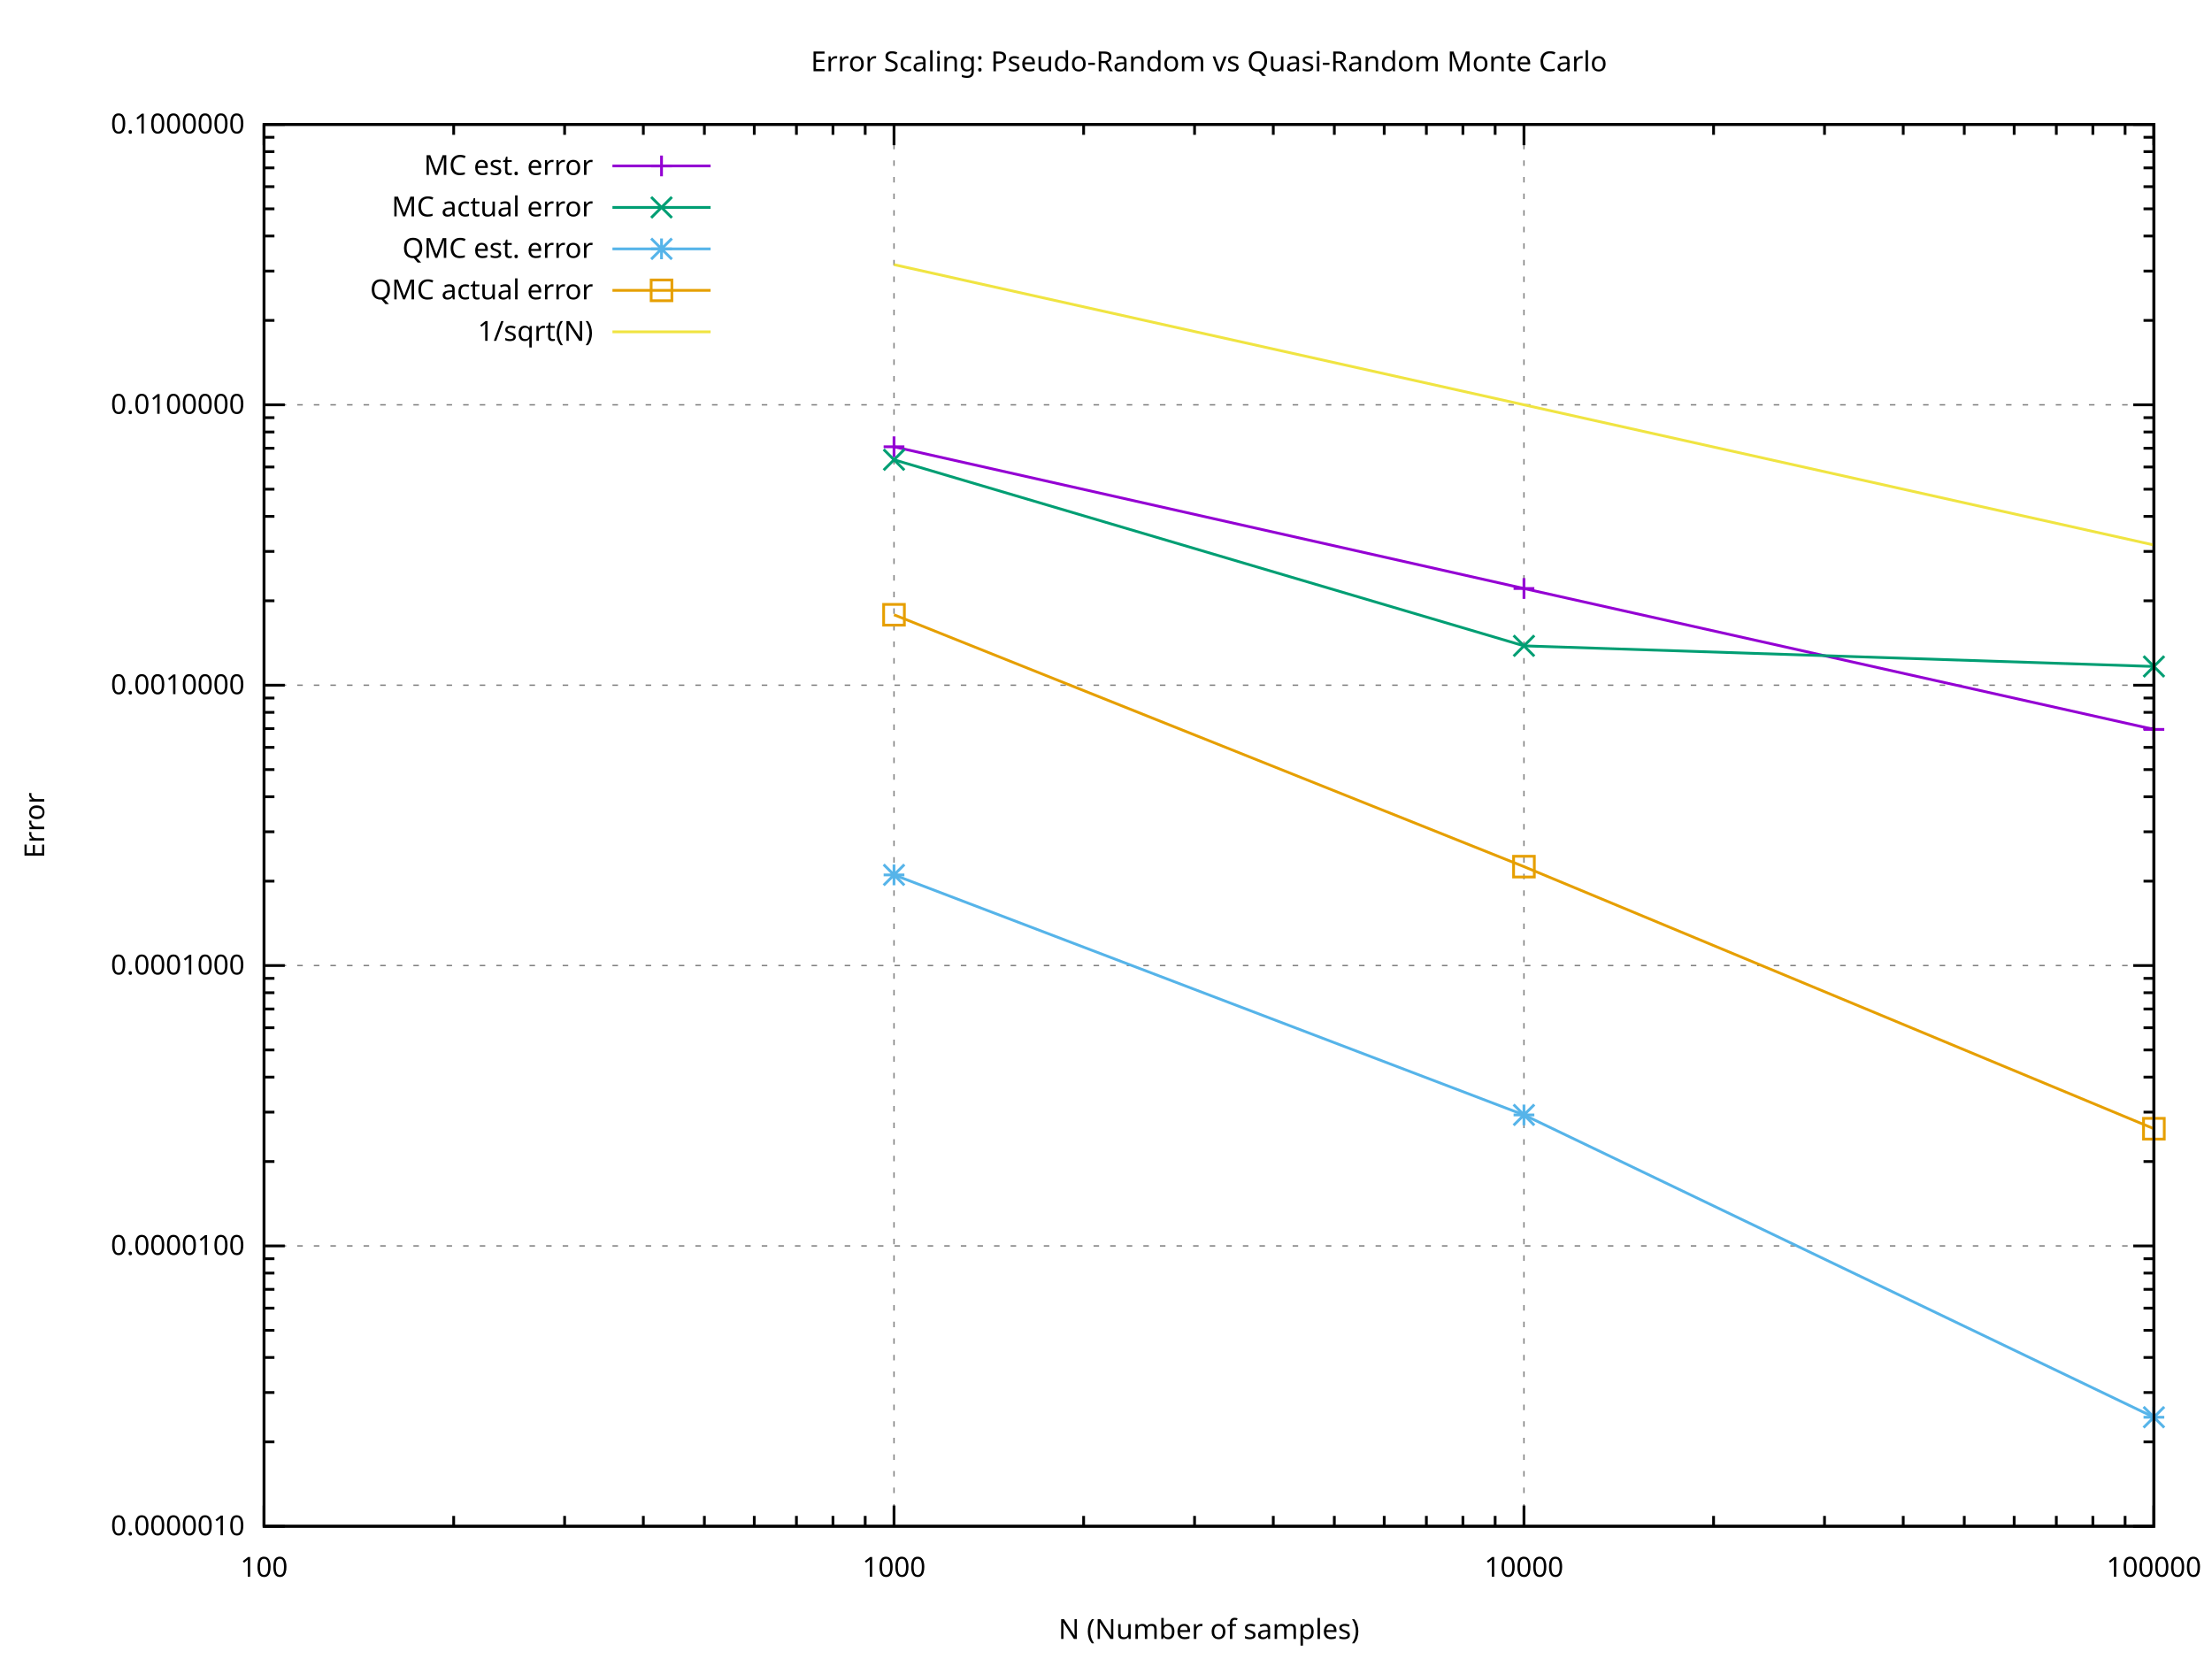
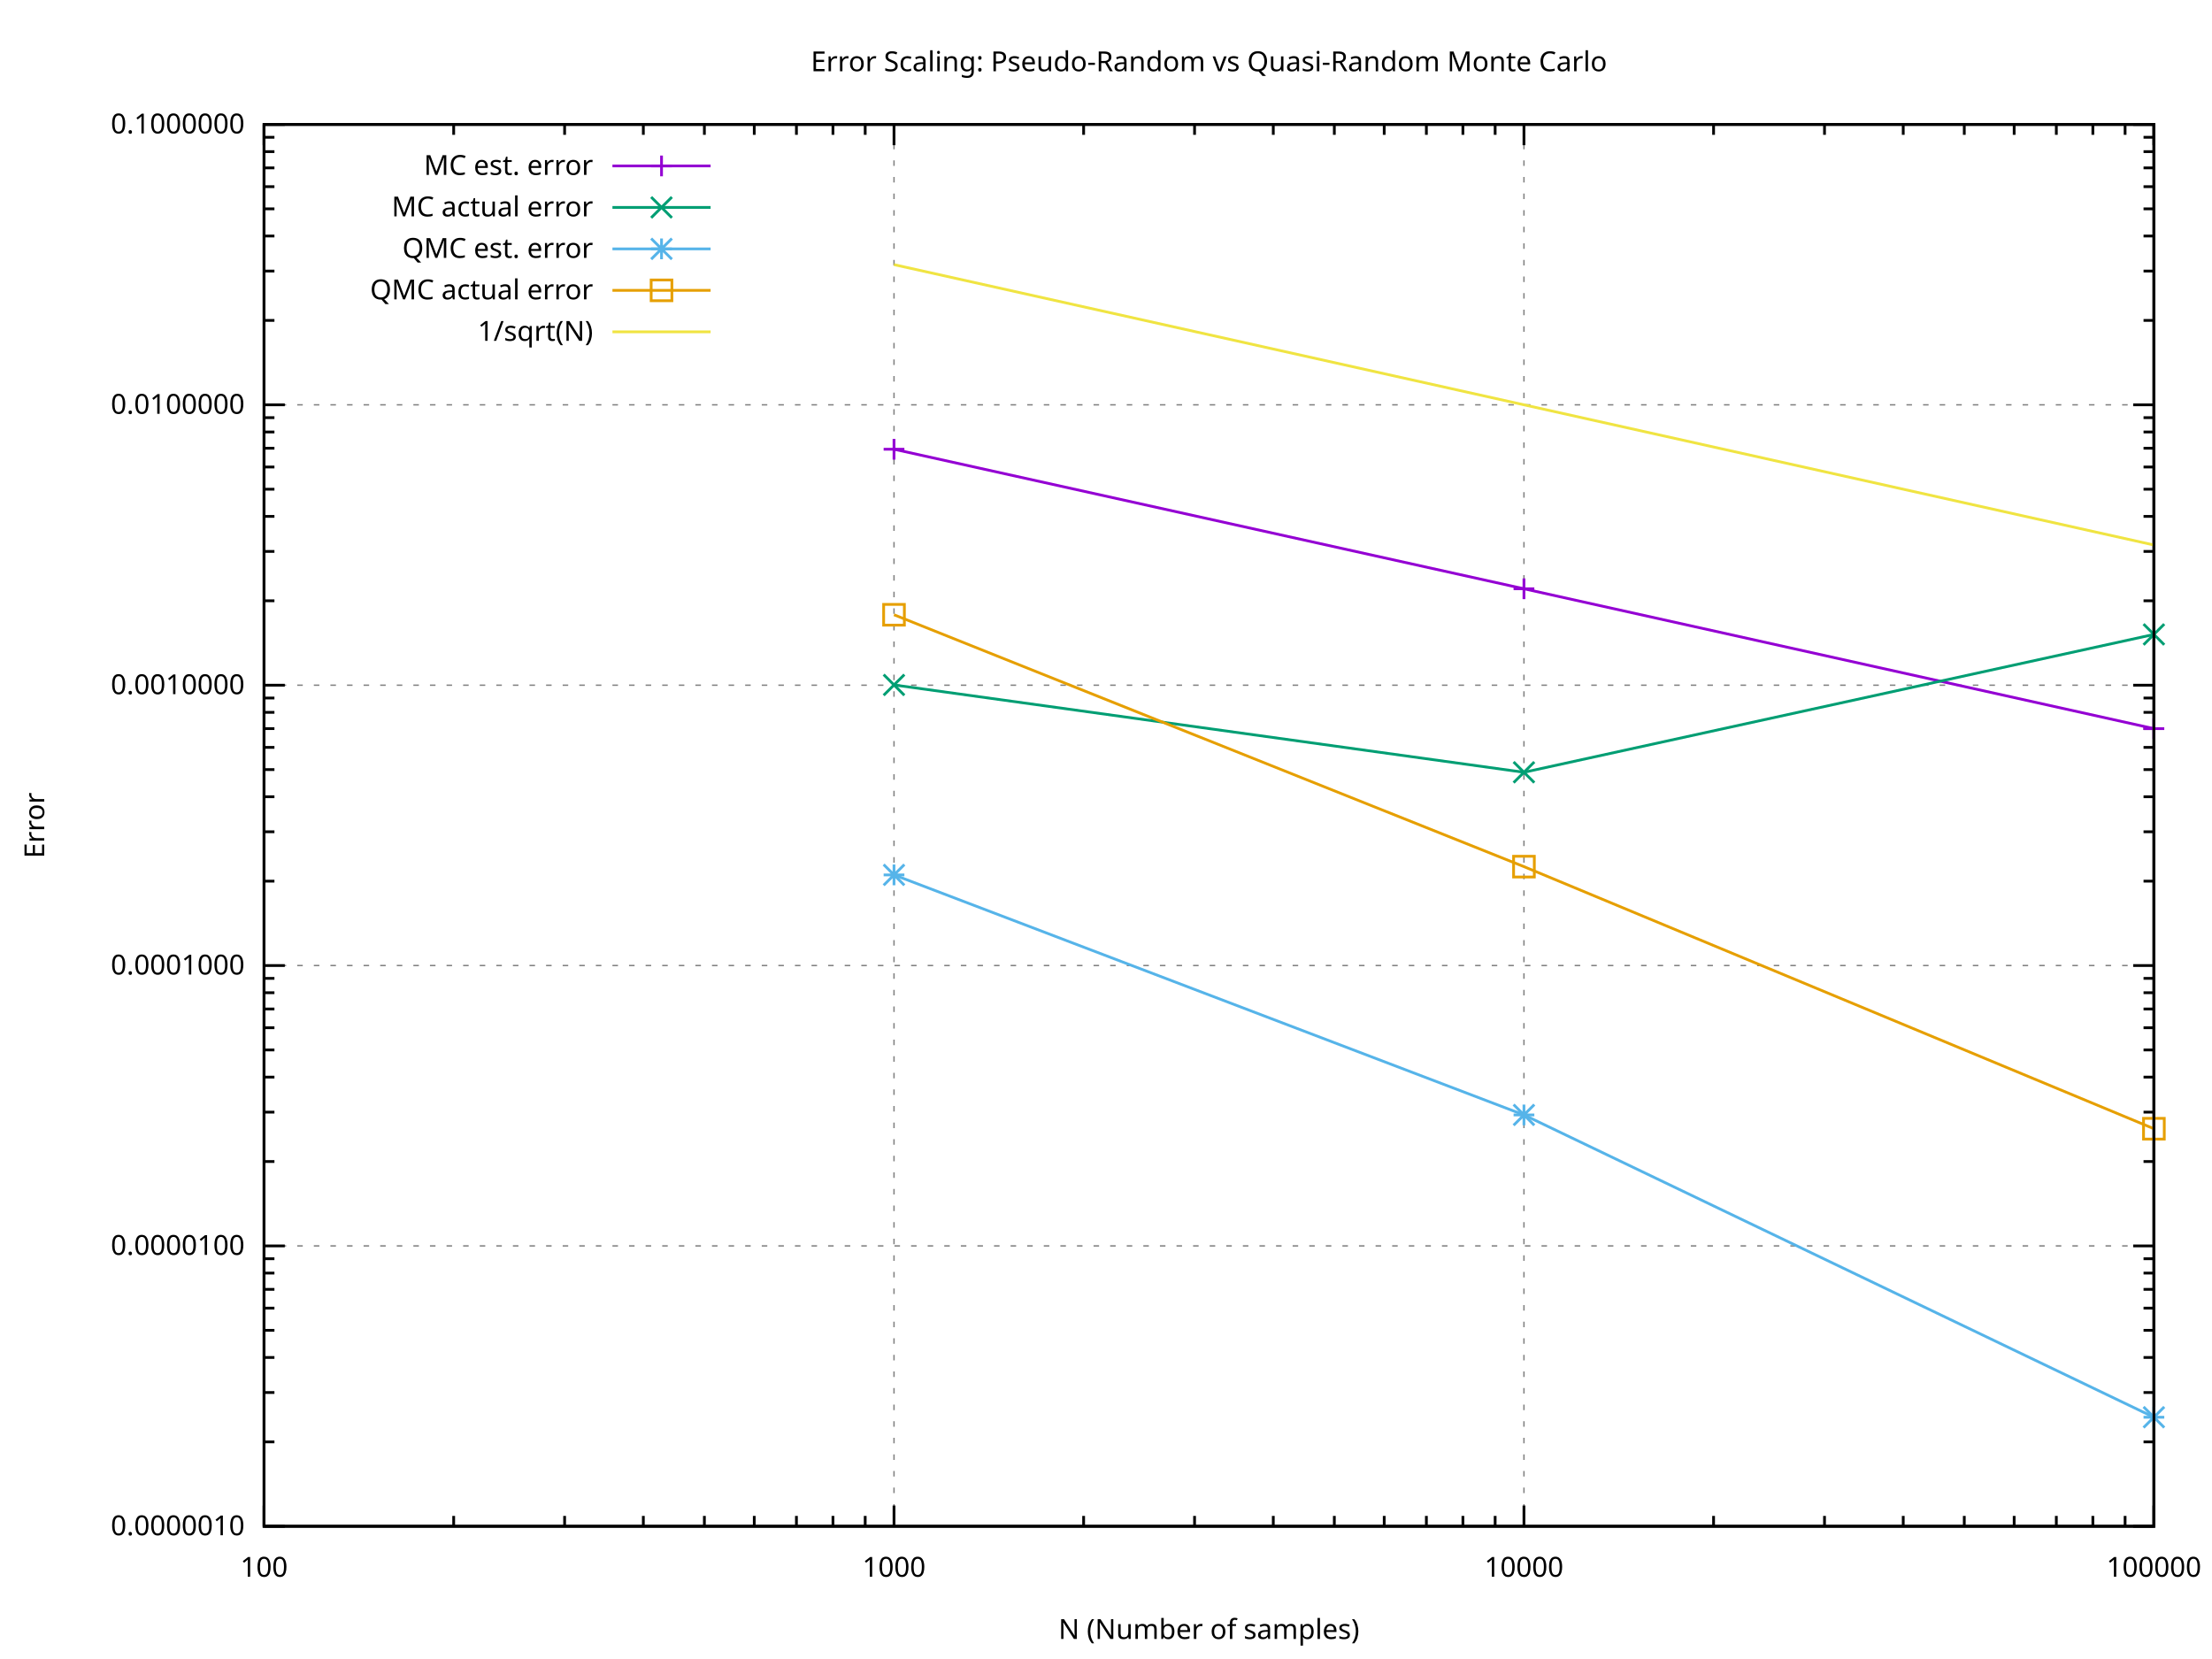
<svg xmlns="http://www.w3.org/2000/svg" xmlns:xlink="http://www.w3.org/1999/xlink" width="800" height="600" viewBox="0 0 800 600">
  <g id="gnuplot_canvas">
    <rect x="0" y="0" width="800" height="600" fill="#ffffff" />
    <defs>
      <circle id="gpDot" r="0.5" stroke-width="0.5" stroke="currentColor" />
      <path id="gpPt0" stroke-width="0.267" stroke="currentColor" d="M-1,0 h2 M0,-1 v2" />
      <path id="gpPt1" stroke-width="0.267" stroke="currentColor" d="M-1,-1 L1,1 M1,-1 L-1,1" />
      <path id="gpPt2" stroke-width="0.267" stroke="currentColor" d="M-1,0 L1,0 M0,-1 L0,1 M-1,-1 L1,1 M-1,1 L1,-1" />
      <rect id="gpPt3" stroke-width="0.267" stroke="currentColor" x="-1" y="-1" width="2" height="2" />
      <rect id="gpPt4" stroke-width="0.267" stroke="currentColor" fill="currentColor" x="-1" y="-1" width="2" height="2" />
      <circle id="gpPt5" stroke-width="0.267" stroke="currentColor" cx="0" cy="0" r="1" />
      <use xlink:href="#gpPt5" id="gpPt6" fill="currentColor" stroke="none" />
      <path id="gpPt7" stroke-width="0.267" stroke="currentColor" d="M0,-1.33 L-1.33,0.67 L1.33,0.67 z" />
      <use xlink:href="#gpPt7" id="gpPt8" fill="currentColor" stroke="none" />
      <use xlink:href="#gpPt7" id="gpPt9" stroke="currentColor" transform="rotate(180)" />
      <use xlink:href="#gpPt9" id="gpPt10" fill="currentColor" stroke="none" />
      <use xlink:href="#gpPt3" id="gpPt11" stroke="currentColor" transform="rotate(45)" />
      <use xlink:href="#gpPt11" id="gpPt12" fill="currentColor" stroke="none" />
      <path id="gpPt13" stroke-width="0.267" stroke="currentColor" d="M0,1.330 L1.265,0.411 L0.782,-1.067 L-0.782,-1.076 L-1.265,0.411 z" />
      <use xlink:href="#gpPt13" id="gpPt14" fill="currentColor" stroke="none" />
      <filter id="textbox" filterUnits="objectBoundingBox" x="0" y="0" height="1" width="1">
        <feFlood flood-color="#FFFFFF" flood-opacity="1" result="bgnd" />
        <feComposite in="SourceGraphic" in2="bgnd" operator="atop" />
      </filter>
      <filter id="greybox" filterUnits="objectBoundingBox" x="0" y="0" height="1" width="1">
        <feFlood flood-color="lightgrey" flood-opacity="1" result="grey" />
        <feComposite in="SourceGraphic" in2="grey" operator="atop" />
      </filter>
    </defs>
    <g fill="none" color="#FFFFFF" stroke="currentColor" stroke-width="1.00" stroke-linecap="butt" stroke-linejoin="miter">
</g>
    <g fill="none" color="black" stroke="currentColor" stroke-width="1.00" stroke-linecap="butt" stroke-linejoin="miter">
</g>
    <g fill="none" color="black" stroke="black" stroke-width="0.50" stroke-linecap="butt" stroke-linejoin="miter">
</g>
    <g fill="none" color="gray" stroke="currentColor" stroke-width="0.50" stroke-linecap="butt" stroke-linejoin="miter">
      <path stroke="gray" stroke-dasharray="2,4" class="gridline" d="M95.50,552.00 L778.99,552.00  " />
    </g>
    <g fill="none" color="gray" stroke="gray" stroke-width="1.00" stroke-linecap="butt" stroke-linejoin="miter">
</g>
    <g fill="none" color="black" stroke="currentColor" stroke-width="1.00" stroke-linecap="butt" stroke-linejoin="miter">
      <path stroke="black" d="M95.50,552.00 L103.00,552.00 M778.99,552.00 L771.49,552.00  " />
      <g transform="translate(88.50,555.25)" stroke="none" fill="black" font-family="Verdana" font-size="10.00" text-anchor="end">
        <text>
          <tspan font-family="Verdana">0.0000010</tspan>
        </text>
      </g>
    </g>
    <g fill="none" color="black" stroke="currentColor" stroke-width="1.00" stroke-linecap="butt" stroke-linejoin="miter">
      <path stroke="black" d="M95.50,521.48 L99.25,521.48 M778.99,521.48 L775.24,521.48 M95.50,503.62 L99.25,503.62 M778.99,503.62 L775.24,503.62   M95.50,490.95 L99.25,490.95 M778.99,490.95 L775.24,490.95 M95.50,481.13 L99.25,481.13 M778.99,481.13 L775.24,481.13   M95.50,473.10 L99.25,473.10 M778.99,473.10 L775.24,473.10 M95.50,466.31 L99.25,466.31 M778.99,466.31 L775.24,466.31   M95.50,460.43 L99.25,460.43 M778.99,460.43 L775.24,460.43 M95.50,455.24 L99.25,455.24 M778.99,455.24 L775.24,455.24    " />
    </g>
    <g fill="none" color="black" stroke="black" stroke-width="0.50" stroke-linecap="butt" stroke-linejoin="miter">
</g>
    <g fill="none" color="gray" stroke="currentColor" stroke-width="0.50" stroke-linecap="butt" stroke-linejoin="miter">
      <path stroke="gray" stroke-dasharray="2,4" class="gridline" d="M95.50,450.60 L778.99,450.60  " />
    </g>
    <g fill="none" color="gray" stroke="gray" stroke-width="1.00" stroke-linecap="butt" stroke-linejoin="miter">
</g>
    <g fill="none" color="black" stroke="currentColor" stroke-width="1.00" stroke-linecap="butt" stroke-linejoin="miter">
      <path stroke="black" d="M95.50,450.60 L103.00,450.60 M778.99,450.60 L771.49,450.60  " />
      <g transform="translate(88.50,453.85)" stroke="none" fill="black" font-family="Verdana" font-size="10.00" text-anchor="end">
        <text>
          <tspan font-family="Verdana">0.0000100</tspan>
        </text>
      </g>
    </g>
    <g fill="none" color="black" stroke="currentColor" stroke-width="1.00" stroke-linecap="butt" stroke-linejoin="miter">
      <path stroke="black" d="M95.50,420.08 L99.25,420.08 M778.99,420.08 L775.24,420.08 M95.50,402.22 L99.25,402.22 M778.99,402.22 L775.24,402.22   M95.50,389.55 L99.25,389.55 M778.99,389.55 L775.24,389.55 M95.50,379.73 L99.25,379.73 M778.99,379.73 L775.24,379.73   M95.50,371.70 L99.25,371.70 M778.99,371.70 L775.24,371.70 M95.50,364.91 L99.25,364.91 M778.99,364.91 L775.24,364.91   M95.50,359.03 L99.25,359.03 M778.99,359.03 L775.24,359.03 M95.50,353.84 L99.25,353.84 M778.99,353.84 L775.24,353.84    " />
    </g>
    <g fill="none" color="black" stroke="black" stroke-width="0.50" stroke-linecap="butt" stroke-linejoin="miter">
</g>
    <g fill="none" color="gray" stroke="currentColor" stroke-width="0.50" stroke-linecap="butt" stroke-linejoin="miter">
      <path stroke="gray" stroke-dasharray="2,4" class="gridline" d="M95.50,349.20 L778.99,349.20  " />
    </g>
    <g fill="none" color="gray" stroke="gray" stroke-width="1.00" stroke-linecap="butt" stroke-linejoin="miter">
</g>
    <g fill="none" color="black" stroke="currentColor" stroke-width="1.00" stroke-linecap="butt" stroke-linejoin="miter">
      <path stroke="black" d="M95.50,349.20 L103.00,349.20 M778.99,349.20 L771.49,349.20  " />
      <g transform="translate(88.50,352.45)" stroke="none" fill="black" font-family="Verdana" font-size="10.00" text-anchor="end">
        <text>
          <tspan font-family="Verdana">0.0001000</tspan>
        </text>
      </g>
    </g>
    <g fill="none" color="black" stroke="currentColor" stroke-width="1.00" stroke-linecap="butt" stroke-linejoin="miter">
      <path stroke="black" d="M95.50,318.68 L99.25,318.68 M778.99,318.68 L775.24,318.68 M95.50,300.82 L99.25,300.82 M778.99,300.82 L775.24,300.82   M95.50,288.16 L99.25,288.16 M778.99,288.16 L775.24,288.16 M95.50,278.33 L99.25,278.33 M778.99,278.33 L775.24,278.33   M95.50,270.30 L99.25,270.30 M778.99,270.30 L775.24,270.30 M95.50,263.51 L99.25,263.51 M778.99,263.51 L775.24,263.51   M95.50,257.63 L99.25,257.63 M778.99,257.63 L775.24,257.63 M95.50,252.45 L99.25,252.45 M778.99,252.45 L775.24,252.45    " />
    </g>
    <g fill="none" color="black" stroke="black" stroke-width="0.50" stroke-linecap="butt" stroke-linejoin="miter">
</g>
    <g fill="none" color="gray" stroke="currentColor" stroke-width="0.50" stroke-linecap="butt" stroke-linejoin="miter">
      <path stroke="gray" stroke-dasharray="2,4" class="gridline" d="M95.50,247.81 L778.99,247.81  " />
    </g>
    <g fill="none" color="gray" stroke="gray" stroke-width="1.00" stroke-linecap="butt" stroke-linejoin="miter">
</g>
    <g fill="none" color="black" stroke="currentColor" stroke-width="1.00" stroke-linecap="butt" stroke-linejoin="miter">
      <path stroke="black" d="M95.50,247.81 L103.00,247.81 M778.99,247.81 L771.49,247.81  " />
      <g transform="translate(88.50,251.06)" stroke="none" fill="black" font-family="Verdana" font-size="10.00" text-anchor="end">
        <text>
          <tspan font-family="Verdana">0.0010000</tspan>
        </text>
      </g>
    </g>
    <g fill="none" color="black" stroke="currentColor" stroke-width="1.00" stroke-linecap="butt" stroke-linejoin="miter">
      <path stroke="black" d="M95.50,217.28 L99.25,217.28 M778.99,217.28 L775.24,217.28 M95.50,199.43 L99.25,199.43 M778.99,199.43 L775.24,199.43   M95.50,186.76 L99.25,186.76 M778.99,186.76 L775.24,186.76 M95.50,176.93 L99.25,176.93 M778.99,176.93 L775.24,176.93   M95.50,168.90 L99.25,168.90 M778.99,168.90 L775.24,168.90 M95.50,162.11 L99.25,162.11 M778.99,162.11 L775.24,162.11   M95.50,156.23 L99.25,156.23 M778.99,156.23 L775.24,156.23 M95.50,151.05 L99.25,151.05 M778.99,151.05 L775.24,151.05    " />
    </g>
    <g fill="none" color="black" stroke="black" stroke-width="0.50" stroke-linecap="butt" stroke-linejoin="miter">
</g>
    <g fill="none" color="gray" stroke="currentColor" stroke-width="0.50" stroke-linecap="butt" stroke-linejoin="miter">
      <path stroke="gray" stroke-dasharray="2,4" class="gridline" d="M95.50,146.41 L778.99,146.41  " />
    </g>
    <g fill="none" color="gray" stroke="gray" stroke-width="1.00" stroke-linecap="butt" stroke-linejoin="miter">
</g>
    <g fill="none" color="black" stroke="currentColor" stroke-width="1.00" stroke-linecap="butt" stroke-linejoin="miter">
      <path stroke="black" d="M95.50,146.41 L103.00,146.41 M778.99,146.41 L771.49,146.41  " />
      <g transform="translate(88.50,149.66)" stroke="none" fill="black" font-family="Verdana" font-size="10.00" text-anchor="end">
        <text>
          <tspan font-family="Verdana">0.0100000</tspan>
        </text>
      </g>
    </g>
    <g fill="none" color="black" stroke="currentColor" stroke-width="1.00" stroke-linecap="butt" stroke-linejoin="miter">
      <path stroke="black" d="M95.50,115.88 L99.25,115.88 M778.99,115.88 L775.24,115.88 M95.50,98.03 L99.25,98.03 M778.99,98.03 L775.24,98.03   M95.50,85.36 L99.25,85.36 M778.99,85.36 L775.24,85.36 M95.50,75.53 L99.25,75.53 M778.99,75.53 L775.24,75.53   M95.50,67.51 L99.25,67.51 M778.99,67.51 L775.24,67.51 M95.50,60.72 L99.25,60.72 M778.99,60.72 L775.24,60.72   M95.50,54.84 L99.25,54.84 M778.99,54.84 L775.24,54.84 M95.50,49.65 L99.25,49.65 M778.99,49.65 L775.24,49.65    " />
    </g>
    <g fill="none" color="black" stroke="black" stroke-width="0.50" stroke-linecap="butt" stroke-linejoin="miter">
</g>
    <g fill="none" color="gray" stroke="currentColor" stroke-width="0.50" stroke-linecap="butt" stroke-linejoin="miter">
      <path stroke="gray" stroke-dasharray="2,4" class="gridline" d="M95.50,45.01 L778.99,45.01  " />
    </g>
    <g fill="none" color="gray" stroke="gray" stroke-width="1.00" stroke-linecap="butt" stroke-linejoin="miter">
</g>
    <g fill="none" color="black" stroke="currentColor" stroke-width="1.00" stroke-linecap="butt" stroke-linejoin="miter">
      <path stroke="black" d="M95.50,45.01 L103.00,45.01 M778.99,45.01 L771.49,45.01  " />
      <g transform="translate(88.50,48.26)" stroke="none" fill="black" font-family="Verdana" font-size="10.00" text-anchor="end">
        <text>
          <tspan font-family="Verdana">0.1000000</tspan>
        </text>
      </g>
    </g>
    <g fill="none" color="black" stroke="currentColor" stroke-width="1.00" stroke-linecap="butt" stroke-linejoin="miter">
</g>
    <g fill="none" color="black" stroke="black" stroke-width="0.50" stroke-linecap="butt" stroke-linejoin="miter">
</g>
    <g fill="none" color="gray" stroke="currentColor" stroke-width="0.50" stroke-linecap="butt" stroke-linejoin="miter">
      <path stroke="gray" stroke-dasharray="2,4" class="gridline" d="M95.50,552.00 L95.50,45.01  " />
    </g>
    <g fill="none" color="gray" stroke="gray" stroke-width="1.00" stroke-linecap="butt" stroke-linejoin="miter">
</g>
    <g fill="none" color="black" stroke="currentColor" stroke-width="1.00" stroke-linecap="butt" stroke-linejoin="miter">
      <path stroke="black" d="M95.50,552.00 L95.50,544.50 M95.50,45.01 L95.50,52.51  " />
      <g transform="translate(95.50,570.25)" stroke="none" fill="black" font-family="Verdana" font-size="10.00" text-anchor="middle">
        <text>
          <tspan font-family="Verdana"> 100</tspan>
        </text>
      </g>
    </g>
    <g fill="none" color="black" stroke="currentColor" stroke-width="1.00" stroke-linecap="butt" stroke-linejoin="miter">
      <path stroke="black" d="M164.08,552.00 L164.08,548.25 M164.08,45.01 L164.08,48.76 M204.20,552.00 L204.20,548.25 M204.20,45.01 L204.20,48.76   M232.67,552.00 L232.67,548.25 M232.67,45.01 L232.67,48.76 M254.75,552.00 L254.75,548.25 M254.75,45.01 L254.75,48.76   M272.79,552.00 L272.79,548.25 M272.79,45.01 L272.79,48.76 M288.04,552.00 L288.04,548.25 M288.04,45.01 L288.04,48.76   M301.25,552.00 L301.25,548.25 M301.25,45.01 L301.25,48.76 M312.91,552.00 L312.91,548.25 M312.91,45.01 L312.91,48.76    " />
    </g>
    <g fill="none" color="black" stroke="black" stroke-width="0.50" stroke-linecap="butt" stroke-linejoin="miter">
</g>
    <g fill="none" color="gray" stroke="currentColor" stroke-width="0.50" stroke-linecap="butt" stroke-linejoin="miter">
      <path stroke="gray" stroke-dasharray="2,4" class="gridline" d="M323.33,552.00 L323.33,45.01  " />
    </g>
    <g fill="none" color="gray" stroke="gray" stroke-width="1.00" stroke-linecap="butt" stroke-linejoin="miter">
</g>
    <g fill="none" color="black" stroke="currentColor" stroke-width="1.00" stroke-linecap="butt" stroke-linejoin="miter">
      <path stroke="black" d="M323.33,552.00 L323.33,544.50 M323.33,45.01 L323.33,52.51  " />
      <g transform="translate(323.33,570.25)" stroke="none" fill="black" font-family="Verdana" font-size="10.00" text-anchor="middle">
        <text>
          <tspan font-family="Verdana"> 1000</tspan>
        </text>
      </g>
    </g>
    <g fill="none" color="black" stroke="currentColor" stroke-width="1.00" stroke-linecap="butt" stroke-linejoin="miter">
      <path stroke="black" d="M391.91,552.00 L391.91,548.25 M391.91,45.01 L391.91,48.76 M432.03,552.00 L432.03,548.25 M432.03,45.01 L432.03,48.76   M460.50,552.00 L460.50,548.25 M460.50,45.01 L460.50,48.76 M482.58,552.00 L482.58,548.25 M482.58,45.01 L482.58,48.76   M500.62,552.00 L500.62,548.25 M500.62,45.01 L500.62,48.76 M515.87,552.00 L515.87,548.25 M515.87,45.01 L515.87,48.76   M529.08,552.00 L529.08,548.25 M529.08,45.01 L529.08,48.76 M540.74,552.00 L540.74,548.25 M540.74,45.01 L540.74,48.76    " />
    </g>
    <g fill="none" color="black" stroke="black" stroke-width="0.50" stroke-linecap="butt" stroke-linejoin="miter">
</g>
    <g fill="none" color="gray" stroke="currentColor" stroke-width="0.50" stroke-linecap="butt" stroke-linejoin="miter">
      <path stroke="gray" stroke-dasharray="2,4" class="gridline" d="M551.16,552.00 L551.16,45.01  " />
    </g>
    <g fill="none" color="gray" stroke="gray" stroke-width="1.00" stroke-linecap="butt" stroke-linejoin="miter">
</g>
    <g fill="none" color="black" stroke="currentColor" stroke-width="1.00" stroke-linecap="butt" stroke-linejoin="miter">
      <path stroke="black" d="M551.16,552.00 L551.16,544.50 M551.16,45.01 L551.16,52.51  " />
      <g transform="translate(551.16,570.25)" stroke="none" fill="black" font-family="Verdana" font-size="10.00" text-anchor="middle">
        <text>
          <tspan font-family="Verdana"> 10000</tspan>
        </text>
      </g>
    </g>
    <g fill="none" color="black" stroke="currentColor" stroke-width="1.00" stroke-linecap="butt" stroke-linejoin="miter">
      <path stroke="black" d="M619.74,552.00 L619.74,548.25 M619.74,45.01 L619.74,48.76 M659.86,552.00 L659.86,548.25 M659.86,45.01 L659.86,48.76   M688.33,552.00 L688.33,548.25 M688.33,45.01 L688.33,48.76 M710.41,552.00 L710.41,548.25 M710.41,45.01 L710.41,48.76   M728.45,552.00 L728.45,548.25 M728.45,45.01 L728.45,48.76 M743.70,552.00 L743.70,548.25 M743.70,45.01 L743.70,48.76   M756.91,552.00 L756.91,548.25 M756.91,45.01 L756.91,48.76 M768.57,552.00 L768.57,548.25 M768.57,45.01 L768.57,48.76    " />
    </g>
    <g fill="none" color="black" stroke="black" stroke-width="0.50" stroke-linecap="butt" stroke-linejoin="miter">
</g>
    <g fill="none" color="gray" stroke="currentColor" stroke-width="0.50" stroke-linecap="butt" stroke-linejoin="miter">
      <path stroke="gray" stroke-dasharray="2,4" class="gridline" d="M778.99,552.00 L778.99,45.01  " />
    </g>
    <g fill="none" color="gray" stroke="gray" stroke-width="1.00" stroke-linecap="butt" stroke-linejoin="miter">
</g>
    <g fill="none" color="black" stroke="currentColor" stroke-width="1.00" stroke-linecap="butt" stroke-linejoin="miter">
      <path stroke="black" d="M778.99,552.00 L778.99,544.50 M778.99,45.01 L778.99,52.51  " />
      <g transform="translate(778.99,570.25)" stroke="none" fill="black" font-family="Verdana" font-size="10.00" text-anchor="middle">
        <text>
          <tspan font-family="Verdana"> 100000</tspan>
        </text>
      </g>
    </g>
    <g fill="none" color="black" stroke="currentColor" stroke-width="1.00" stroke-linecap="butt" stroke-linejoin="miter">
</g>
    <g fill="none" color="black" stroke="currentColor" stroke-width="1.00" stroke-linecap="butt" stroke-linejoin="miter">
      <path stroke="black" d="M95.50,45.01 L95.50,552.00 L778.99,552.00 L778.99,45.01 L95.50,45.01 Z  " />
    </g>
    <g fill="none" color="black" stroke="currentColor" stroke-width="1.00" stroke-linecap="butt" stroke-linejoin="miter">
</g>
    <g id="gnuplot_plot_1">
      <g fill="none" color="black" stroke="currentColor" stroke-width="1.00" stroke-linecap="butt" stroke-linejoin="miter">
        <g transform="translate(214.50,63.26)" stroke="none" fill="black" font-family="Verdana" font-size="10.00" text-anchor="end">
          <text>
            <tspan font-family="Verdana">MC est. error</tspan>
          </text>
        </g>
      </g>
      <g fill="none" color="black" stroke="currentColor" stroke-width="1.00" stroke-linecap="butt" stroke-linejoin="miter">
-         <path stroke="rgb(148,   0, 211)" d="M221.50,60.01 L257.00,60.01 M323.33,161.58 L551.16,212.84 L778.99,263.80  " />
-         <use xlink:href="#gpPt0" transform="translate(323.33,161.58) scale(3.75)" color="rgb(148,   0, 211)" />
-         <use xlink:href="#gpPt0" transform="translate(551.16,212.84) scale(3.75)" color="rgb(148,   0, 211)" />
-         <use xlink:href="#gpPt0" transform="translate(778.99,263.80) scale(3.75)" color="rgb(148,   0, 211)" />
+         <path stroke="rgb(148,   0, 211)" d="M221.50,60.01 L257.00,60.01 M323.33,162.47 L551.16,212.94 L778.99,263.52  " />
+         <use xlink:href="#gpPt0" transform="translate(323.33,162.47) scale(3.75)" color="rgb(148,   0, 211)" />
+         <use xlink:href="#gpPt0" transform="translate(551.16,212.94) scale(3.75)" color="rgb(148,   0, 211)" />
+         <use xlink:href="#gpPt0" transform="translate(778.99,263.52) scale(3.75)" color="rgb(148,   0, 211)" />
        <use xlink:href="#gpPt0" transform="translate(239.25,60.01) scale(3.75)" color="rgb(148,   0, 211)" />
      </g>
    </g>
    <g id="gnuplot_plot_2">
      <g fill="none" color="black" stroke="currentColor" stroke-width="1.00" stroke-linecap="butt" stroke-linejoin="miter">
        <g transform="translate(214.50,78.26)" stroke="none" fill="black" font-family="Verdana" font-size="10.00" text-anchor="end">
          <text>
            <tspan font-family="Verdana">MC actual error</tspan>
          </text>
        </g>
      </g>
      <g fill="none" color="black" stroke="currentColor" stroke-width="1.00" stroke-linecap="butt" stroke-linejoin="miter">
-         <path stroke="rgb(  0, 158, 115)" d="M221.50,75.01 L257.00,75.01 M323.33,166.28 L551.16,233.58 L778.99,241.04  " />
-         <use xlink:href="#gpPt1" transform="translate(323.33,166.28) scale(3.75)" color="rgb(  0, 158, 115)" />
-         <use xlink:href="#gpPt1" transform="translate(551.16,233.58) scale(3.75)" color="rgb(  0, 158, 115)" />
-         <use xlink:href="#gpPt1" transform="translate(778.99,241.04) scale(3.75)" color="rgb(  0, 158, 115)" />
+         <path stroke="rgb(  0, 158, 115)" d="M221.50,75.01 L257.00,75.01 M323.33,247.72 L551.16,279.31 L778.99,229.45  " />
+         <use xlink:href="#gpPt1" transform="translate(323.33,247.72) scale(3.75)" color="rgb(  0, 158, 115)" />
+         <use xlink:href="#gpPt1" transform="translate(551.16,279.31) scale(3.75)" color="rgb(  0, 158, 115)" />
+         <use xlink:href="#gpPt1" transform="translate(778.99,229.45) scale(3.75)" color="rgb(  0, 158, 115)" />
        <use xlink:href="#gpPt1" transform="translate(239.25,75.01) scale(3.75)" color="rgb(  0, 158, 115)" />
      </g>
    </g>
    <g id="gnuplot_plot_3">
      <g fill="none" color="black" stroke="currentColor" stroke-width="1.00" stroke-linecap="butt" stroke-linejoin="miter">
        <g transform="translate(214.50,93.26)" stroke="none" fill="black" font-family="Verdana" font-size="10.00" text-anchor="end">
          <text>
            <tspan font-family="Verdana">QMC est. error</tspan>
          </text>
        </g>
      </g>
      <g fill="none" color="black" stroke="currentColor" stroke-width="1.00" stroke-linecap="butt" stroke-linejoin="miter">
        <path stroke="rgb( 86, 180, 233)" d="M221.50,90.01 L257.00,90.01 M323.33,316.42 L551.16,403.23 L778.99,512.56  " />
        <use xlink:href="#gpPt2" transform="translate(323.33,316.42) scale(3.75)" color="rgb( 86, 180, 233)" />
        <use xlink:href="#gpPt2" transform="translate(551.16,403.23) scale(3.75)" color="rgb( 86, 180, 233)" />
        <use xlink:href="#gpPt2" transform="translate(778.99,512.56) scale(3.75)" color="rgb( 86, 180, 233)" />
        <use xlink:href="#gpPt2" transform="translate(239.25,90.01) scale(3.75)" color="rgb( 86, 180, 233)" />
      </g>
    </g>
    <g id="gnuplot_plot_4">
      <g fill="none" color="black" stroke="currentColor" stroke-width="1.00" stroke-linecap="butt" stroke-linejoin="miter">
        <g transform="translate(214.50,108.26)" stroke="none" fill="black" font-family="Verdana" font-size="10.00" text-anchor="end">
          <text>
            <tspan font-family="Verdana">QMC actual error</tspan>
          </text>
        </g>
      </g>
      <g fill="none" color="black" stroke="currentColor" stroke-width="1.00" stroke-linecap="butt" stroke-linejoin="miter">
        <path stroke="rgb(230, 159,   0)" d="M221.50,105.01 L257.00,105.01 M323.33,222.34 L551.16,313.43 L778.99,408.22  " />
        <use xlink:href="#gpPt3" transform="translate(323.33,222.34) scale(3.75)" color="rgb(230, 159,   0)" />
        <use xlink:href="#gpPt3" transform="translate(551.16,313.43) scale(3.75)" color="rgb(230, 159,   0)" />
        <use xlink:href="#gpPt3" transform="translate(778.99,408.22) scale(3.75)" color="rgb(230, 159,   0)" />
        <use xlink:href="#gpPt3" transform="translate(239.25,105.01) scale(3.75)" color="rgb(230, 159,   0)" />
      </g>
    </g>
    <g id="gnuplot_plot_5">
      <g fill="none" color="black" stroke="currentColor" stroke-width="1.00" stroke-linecap="butt" stroke-linejoin="miter">
        <g transform="translate(214.50,123.26)" stroke="none" fill="black" font-family="Verdana" font-size="10.00" text-anchor="end">
          <text>
            <tspan font-family="Verdana">1/sqrt(N)</tspan>
          </text>
        </g>
      </g>
      <g fill="none" color="black" stroke="currentColor" stroke-width="1.00" stroke-linecap="butt" stroke-linejoin="miter">
        <path stroke="rgb(240, 228,  66)" d="M221.50,120.01 L257.00,120.01 M323.33,95.71 L551.16,146.41 L778.99,197.11  " />
      </g>
    </g>
    <g fill="none" color="#FFFFFF" stroke="rgb(240, 228,  66)" stroke-width="2.00" stroke-linecap="butt" stroke-linejoin="miter">
</g>
    <g fill="none" color="black" stroke="currentColor" stroke-width="2.00" stroke-linecap="butt" stroke-linejoin="miter">
</g>
    <g fill="none" color="black" stroke="black" stroke-width="1.00" stroke-linecap="butt" stroke-linejoin="miter">
</g>
    <g fill="none" color="black" stroke="currentColor" stroke-width="1.00" stroke-linecap="butt" stroke-linejoin="miter">
      <path stroke="black" d="M95.50,45.01 L95.50,552.00 L778.99,552.00 L778.99,45.01 L95.50,45.01 Z  " />
      <g transform="translate(16.00,298.51) rotate(270.00)" stroke="none" fill="black" font-family="Verdana" font-size="10.00" text-anchor="middle">
        <text>
          <tspan font-family="Verdana">Error</tspan>
        </text>
      </g>
    </g>
    <g fill="none" color="black" stroke="currentColor" stroke-width="1.00" stroke-linecap="butt" stroke-linejoin="miter">
      <g transform="translate(437.24,592.75)" stroke="none" fill="black" font-family="Verdana" font-size="10.00" text-anchor="middle">
        <text>
          <tspan font-family="Verdana">N (Number of samples)</tspan>
        </text>
      </g>
    </g>
    <g fill="none" color="black" stroke="currentColor" stroke-width="1.00" stroke-linecap="butt" stroke-linejoin="miter">
</g>
    <g fill="none" color="black" stroke="currentColor" stroke-width="1.00" stroke-linecap="butt" stroke-linejoin="miter">
      <g transform="translate(437.24,25.76)" stroke="none" fill="black" font-family="Verdana" font-size="10.00" text-anchor="middle">
        <text>
          <tspan font-family="Verdana">Error Scaling: Pseudo-Random vs Quasi-Random Monte Carlo</tspan>
        </text>
      </g>
    </g>
    <g fill="none" color="black" stroke="currentColor" stroke-width="1.00" stroke-linecap="butt" stroke-linejoin="miter">
</g>
  </g>
</svg>
